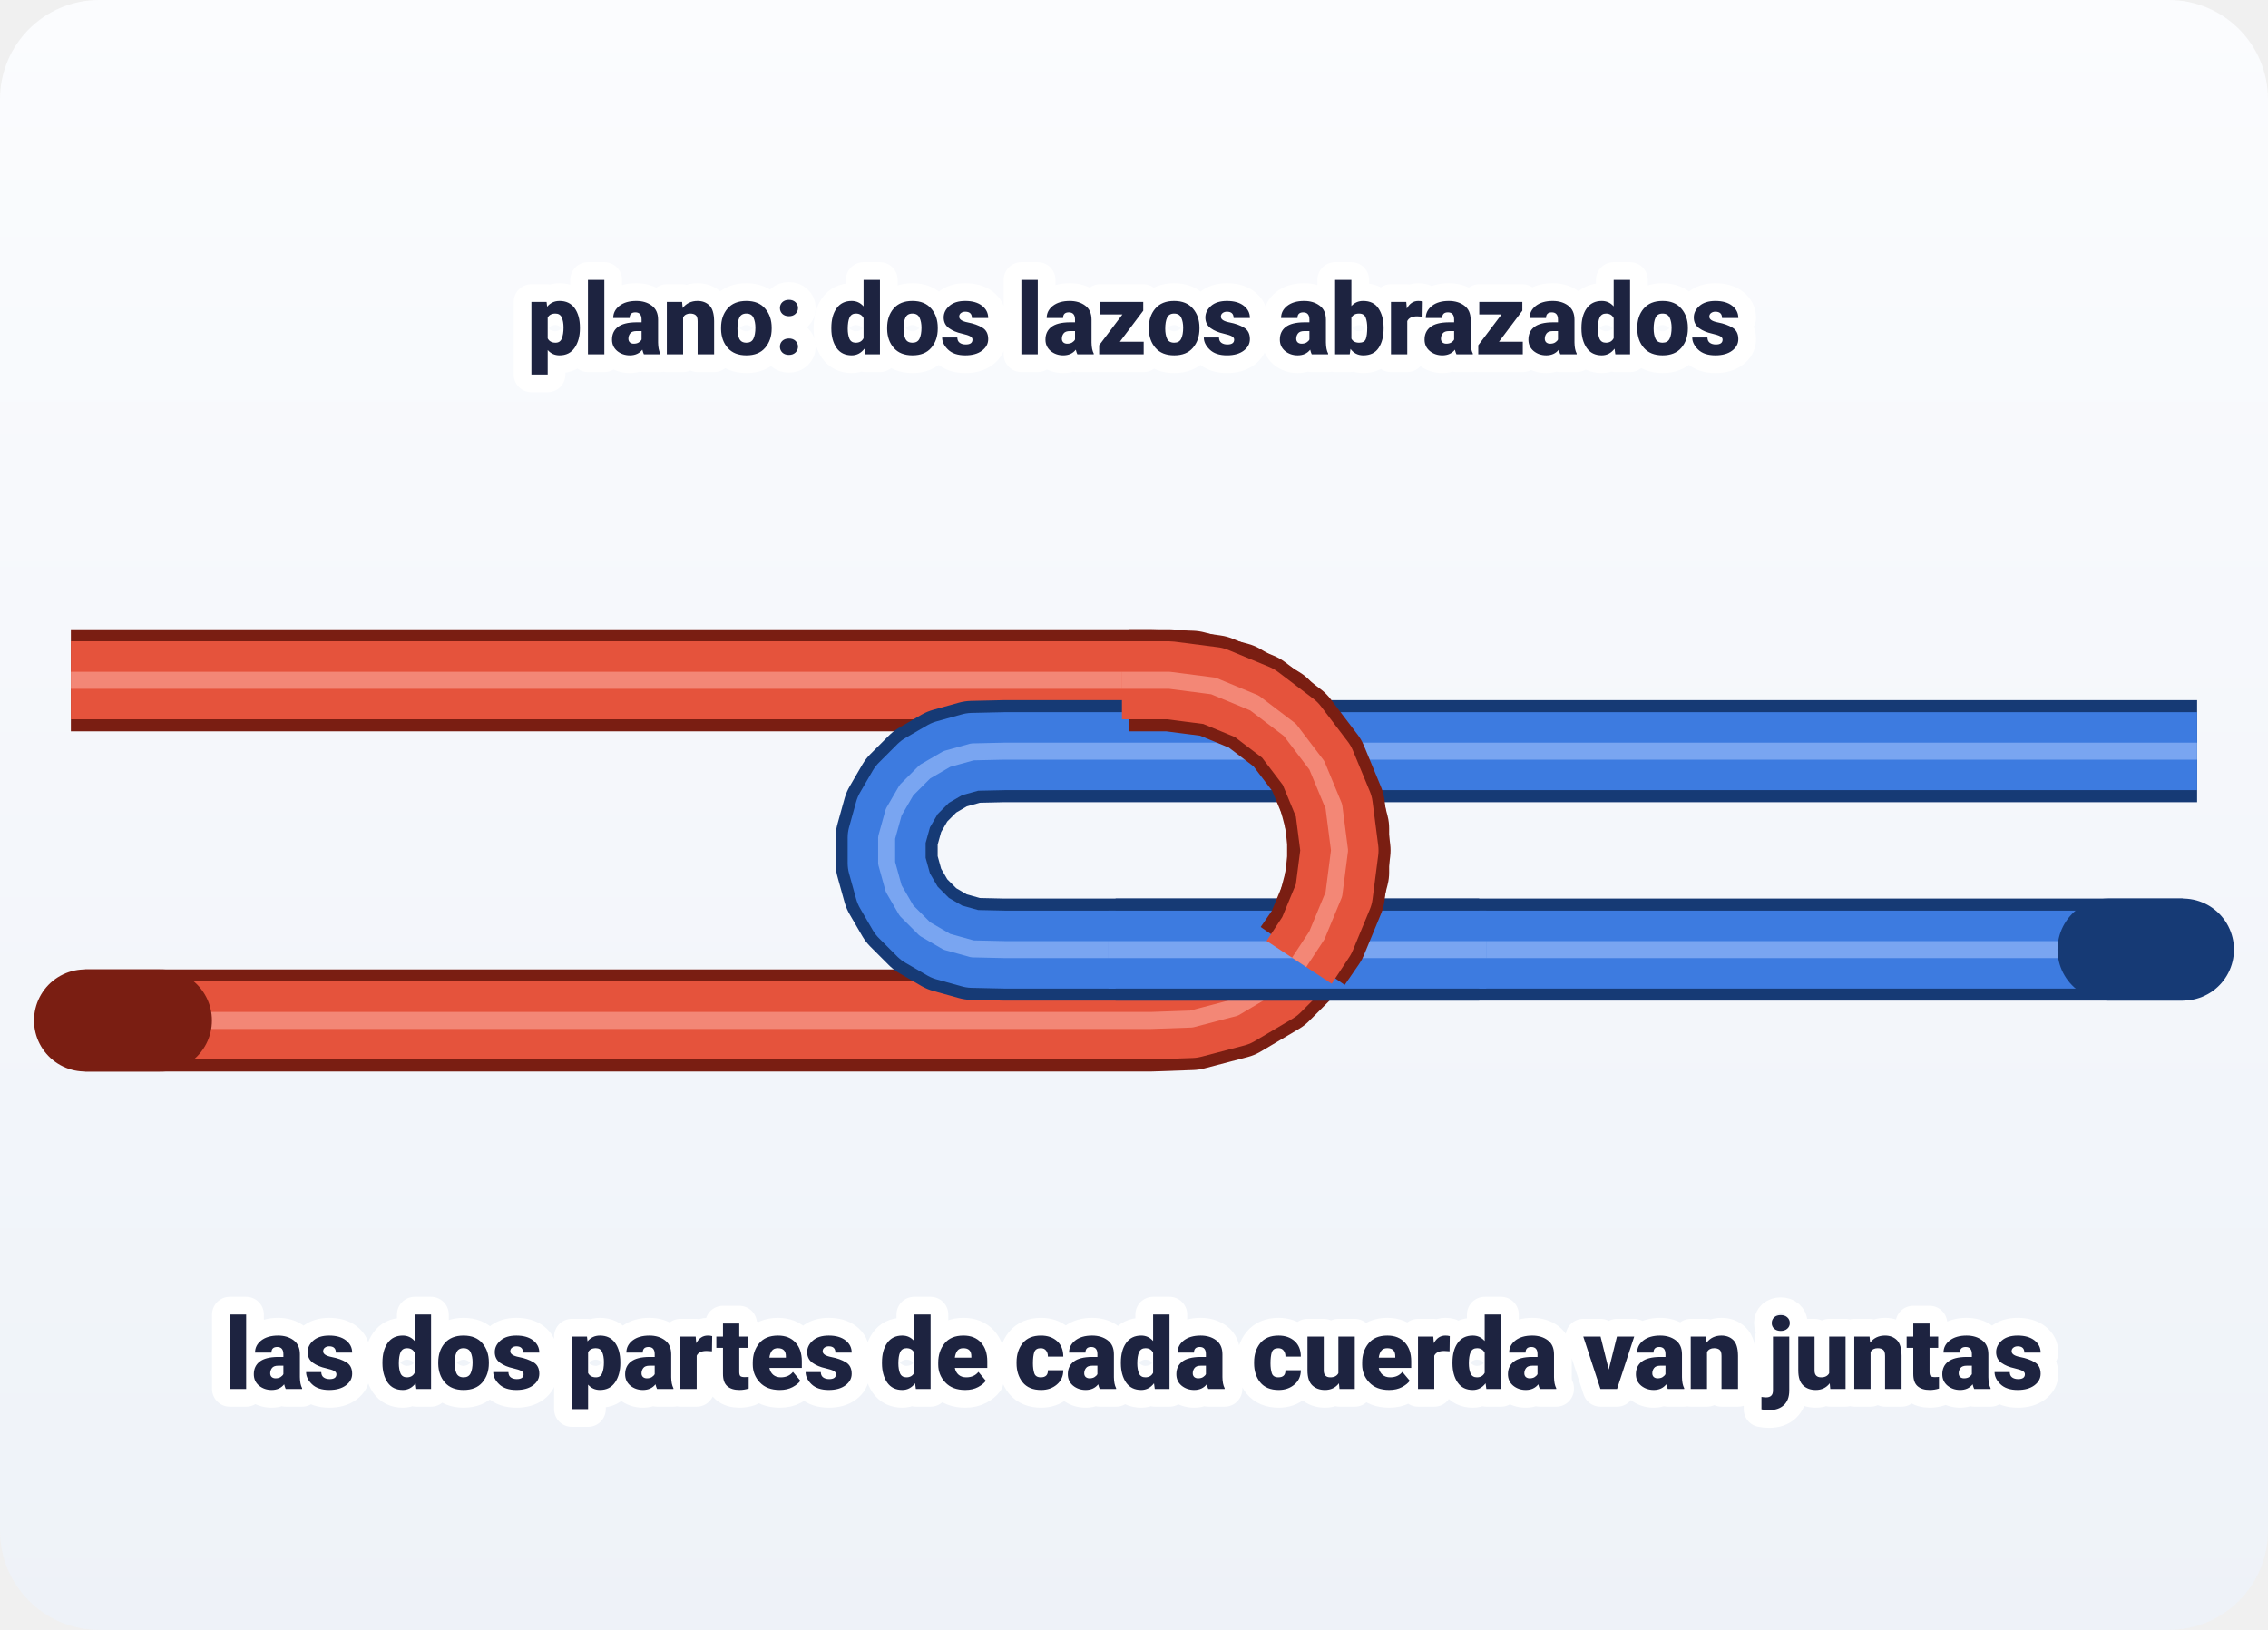
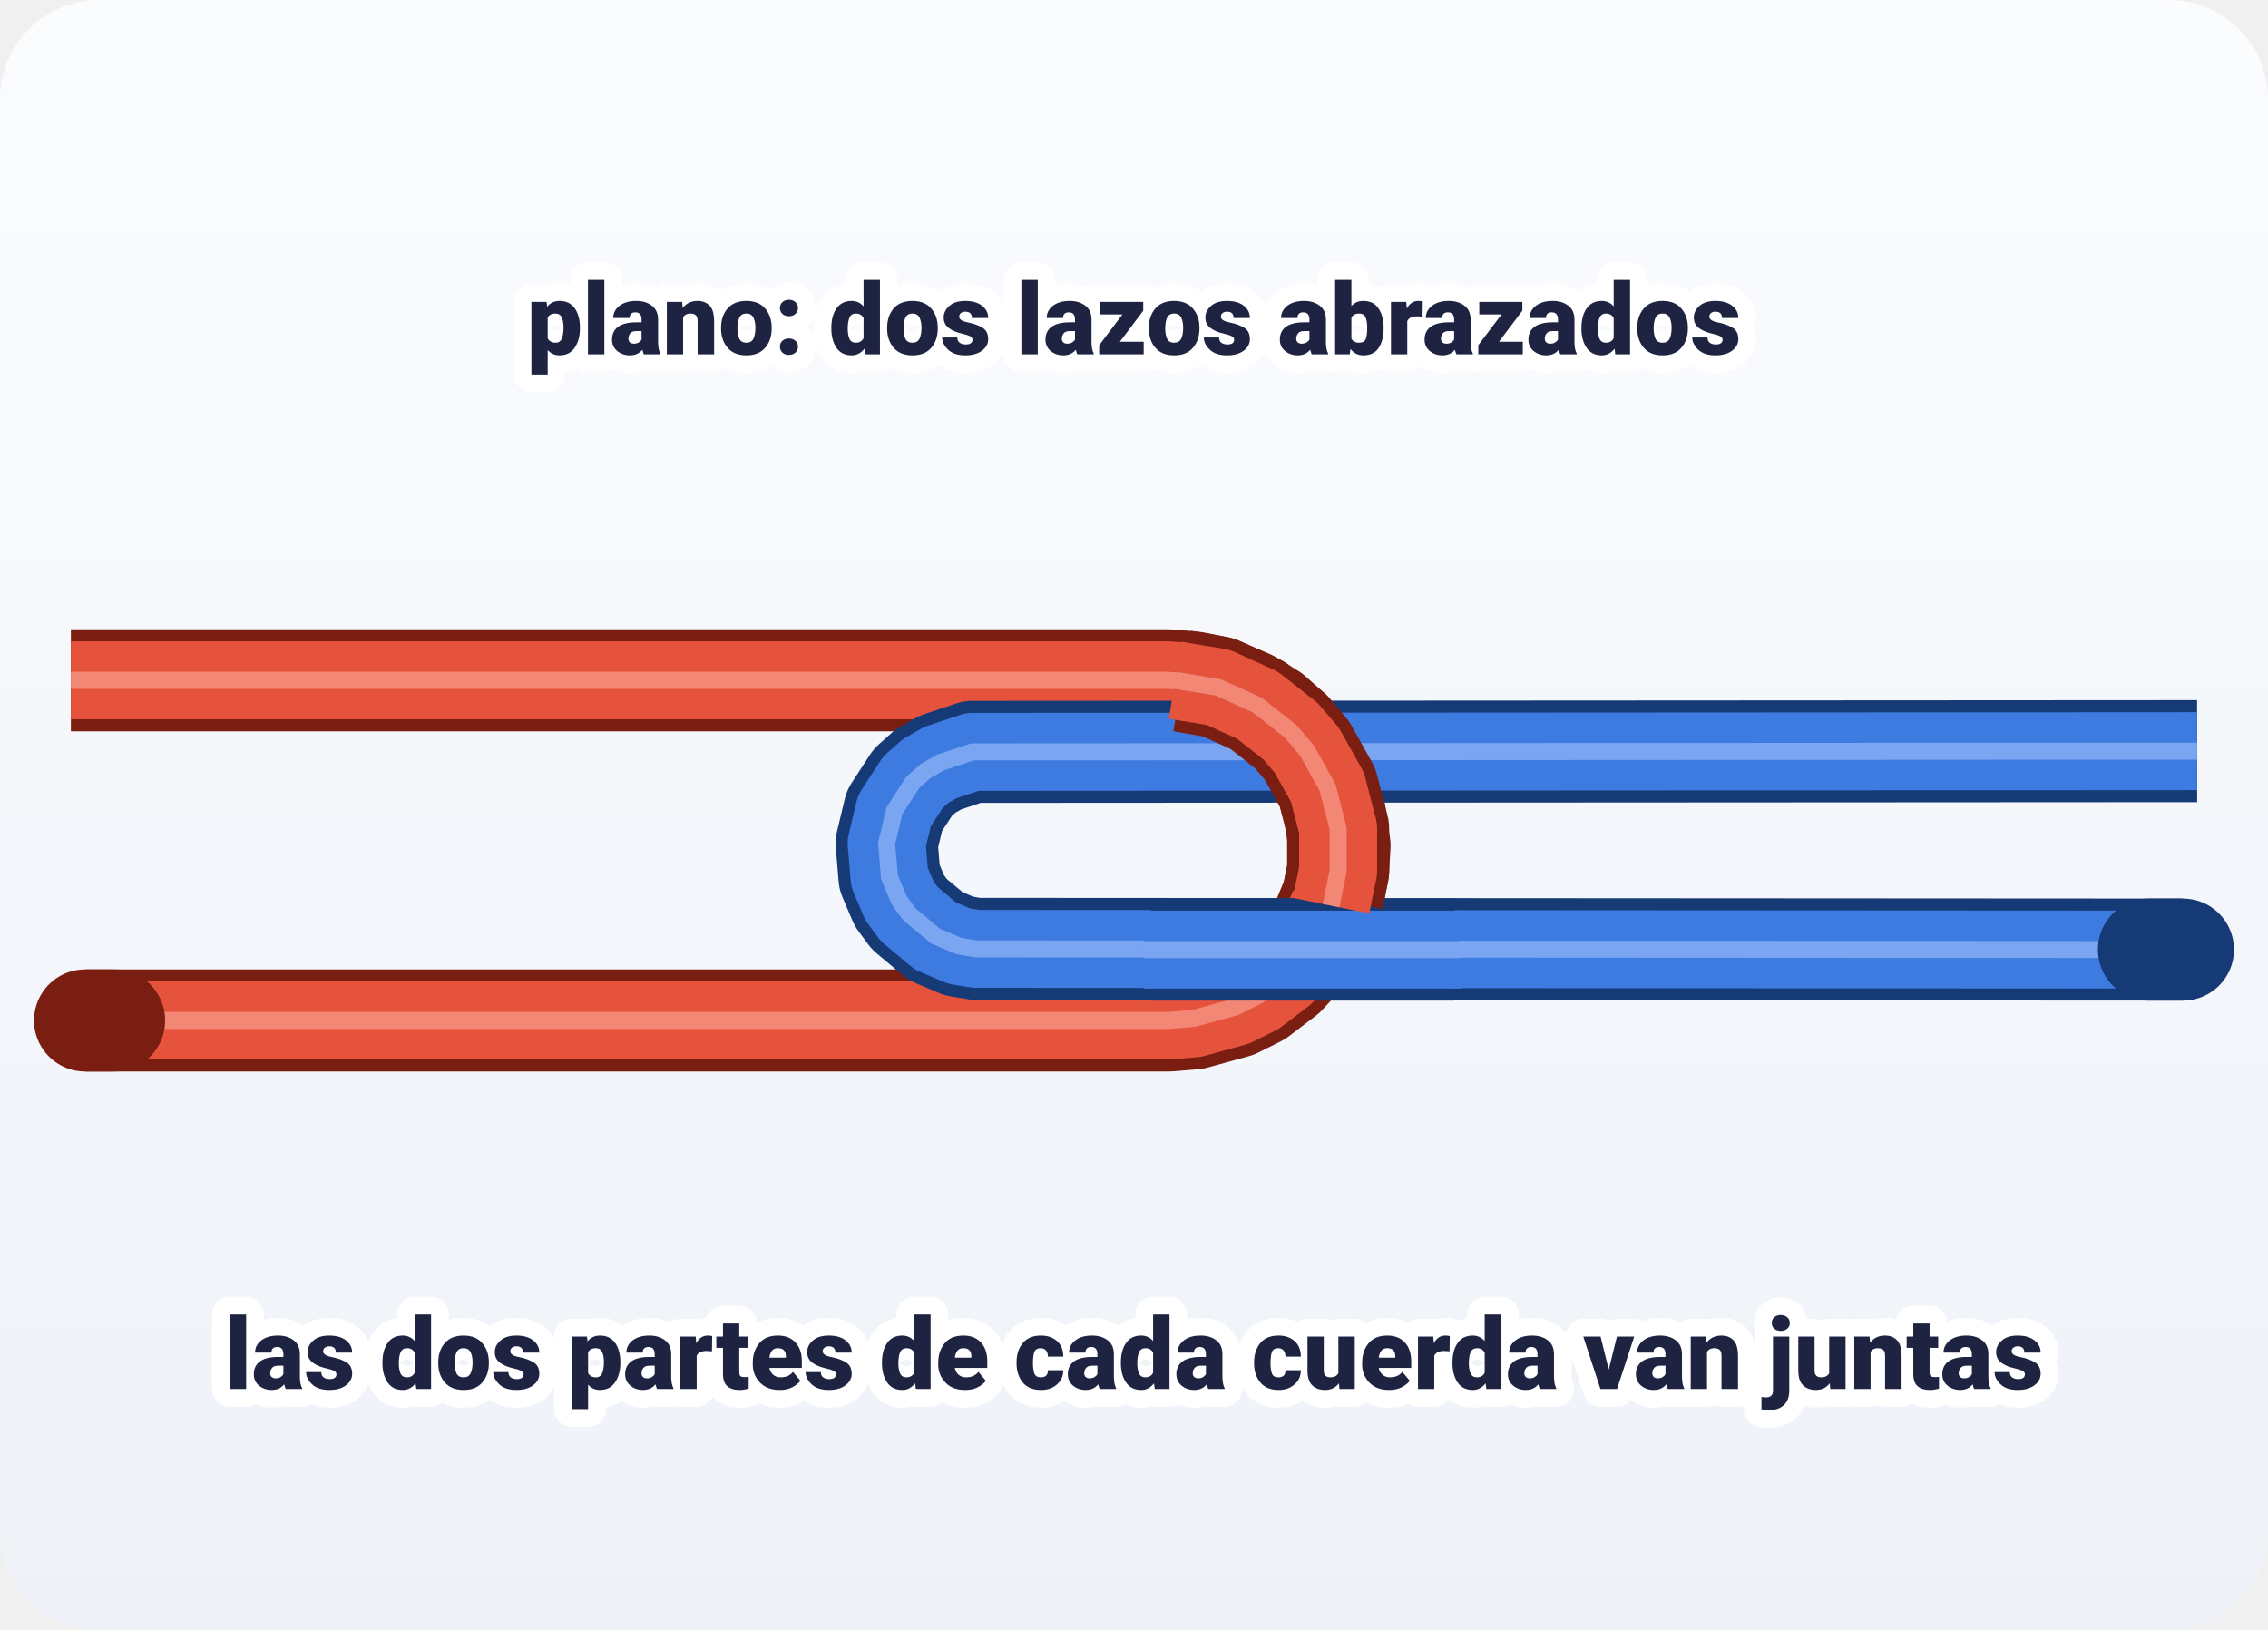
<svg xmlns="http://www.w3.org/2000/svg" viewBox="0 0 320 230" role="img" aria-label="Nudo llano terminado: dos lazos entrelazados y planos">
  <defs>
    <marker id="ah" viewBox="0 0 10 10" refX="7" refY="5" markerWidth="5" markerHeight="5" orient="auto-start-reverse">
      <path d="M0 0 L10 5 L0 10 z" fill="#1d2340" />
    </marker>
    <style>.lb{font:800 14px system-ui,-apple-system,"Segoe UI",Roboto,sans-serif;fill:#1d2340;paint-order:stroke;stroke:#fff;stroke-width:5px;stroke-linejoin:round}</style>
    <linearGradient id="bg" x1="0" y1="0" x2="0" y2="1">
      <stop offset="0" stop-color="#fbfcfe" />
      <stop offset="1" stop-color="#eef2f8" />
    </linearGradient>
  </defs>
  <rect x="0" y="0" width="320" height="230" rx="14" fill="url(#bg)" />
  <g stroke-linecap="butt" stroke-linejoin="round" fill="none">
-     <path d="M10.0 96.0 15.3 96.0 20.5 96.0 25.8 96.0 31.1 96.0 36.3 96.0 41.6 96.0 46.8 96.0 52.1 96.0 57.4 96.0 62.6 96.0 67.8 96.0 73.0 96.0 78.3 96.0 83.5 96.0 88.7 96.0 93.9 96.0 99.1 96.0 104.3 96.0 109.6 96.0 114.8 96.0 120.0 96.0 125.3 96.0 130.6 96.0 135.9 96.0 141.2 96.0 146.5 96.0 151.8 96.0 157.1 96.0 162.4 96.0 168.1 96.2 174.2 97.8 179.6 101.0 184.0 105.4 187.2 110.8 188.8 116.9 188.8 123.1 187.2 129.2 184.0 134.6 179.6 139.0 174.2 142.2 168.1 143.8 162.4 144.0 157.1 144.0 151.8 144.0 146.5 144.0 141.2 144.0 135.9 144.0 130.6 144.0 125.3 144.0 120.0 144.0 114.8 144.0 109.6 144.0 104.3 144.0 99.1 144.0 93.9 144.0 88.7 144.0 83.5 144.0 78.3 144.0 73.0 144.0 67.8 144.0 62.6 144.0 57.3 144.0 52.0 144.0 46.7 144.0 41.3 144.0 36.0 144.0 30.7 144.0 25.3 144.0 20.0 144.0 14.7 144.0 12.0 144.0" stroke="#7a1e12" stroke-width="14.4" />
+     <path d="M10.0 96.0 164.8 96.0 168.4 96.3 171.9 97.0 176.3 98.9 179.4 100.8 182.1 103.2 185.7 107.9 187.3 111.1 188.3 114.6 189.0 119.3 188.8 122.9 188.1 126.4 185.8 132.0 183.8 134.9 181.3 137.6 177.5 140.5 174.3 142.1 168.5 143.7 164.9 144.0 12.0 144.0" stroke="#7a1e12" stroke-width="14.4" />
    <defs>
-       <path id="p1" d="M10.0 96.0 15.3 96.0 20.5 96.0 25.8 96.0 31.1 96.0 36.3 96.0 41.6 96.0 46.8 96.0 52.1 96.0 57.4 96.0 62.6 96.0 67.8 96.0 73.0 96.0 78.3 96.0 83.5 96.0 88.7 96.0 93.9 96.0 99.1 96.0 104.3 96.0 109.6 96.0 114.8 96.0 120.0 96.0 125.3 96.0 130.6 96.0 135.9 96.0 141.2 96.0 146.5 96.0 151.8 96.0 157.1 96.0 162.4 96.0 168.1 96.2 174.2 97.8 179.6 101.0 184.0 105.4 187.2 110.8 188.8 116.9 188.8 123.1 187.2 129.2 184.0 134.6 179.6 139.0 174.2 142.2 168.1 143.8 162.4 144.0 157.1 144.0 151.8 144.0 146.5 144.0 141.2 144.0 135.9 144.0 130.6 144.0 125.3 144.0 120.0 144.0 114.8 144.0 109.6 144.0 104.3 144.0 99.1 144.0 93.9 144.0 88.7 144.0 83.5 144.0 78.3 144.0 73.0 144.0 67.8 144.0 62.6 144.0 57.3 144.0 52.0 144.0 46.7 144.0 41.3 144.0 36.0 144.0 30.7 144.0 25.3 144.0 20.0 144.0 14.7 144.0 12.0 144.0" />
+       <path id="p1" d="M10.0 96.0 164.8 96.0 168.4 96.3 171.9 97.0 176.3 98.9 179.4 100.8 182.1 103.2 185.7 107.9 187.3 111.1 188.3 114.6 189.0 119.3 188.8 122.9 188.1 126.4 185.8 132.0 183.8 134.9 181.3 137.6 177.5 140.5 174.3 142.1 168.5 143.7 164.9 144.0 12.0 144.0" />
    </defs>
    <use href="#p1" stroke="#e5533c" stroke-width="11.0" />
    <use href="#p1" stroke="#ffb3a6" stroke-width="2.4" stroke-opacity=".55" />
-     <line x1="22.7" y1="144.0" x2="12.0" y2="144.0" stroke="#7a1e12" stroke-width="14.4" stroke-linecap="round" />
-     <path d="M310.0 106.0 304.8 106.0 299.6 106.0 294.3 106.0 289.1 106.0 283.9 106.0 278.7 106.0 273.5 106.0 268.3 106.0 263.0 106.0 257.8 106.0 252.6 106.0 247.4 106.0 242.2 106.0 237.0 106.0 231.7 106.0 226.5 106.0 221.3 106.0 216.1 106.0 210.9 106.0 205.7 106.0 200.4 106.0 195.2 106.0 190.0 106.0 184.6 106.0 179.3 106.0 173.9 106.0 168.5 106.0 163.2 106.0 157.8 106.0 152.4 106.0 147.1 106.0 141.7 106.0 137.2 106.1 133.6 107.1 130.5 108.9 127.9 111.5 126.1 114.6 125.1 118.2 125.1 121.8 126.1 125.4 127.9 128.5 130.5 131.1 133.6 132.9 137.2 133.9 141.7 134.0 147.1 134.0 152.4 134.0 157.8 134.0 163.2 134.0 168.5 134.0 173.9 134.0 179.3 134.0 184.6 134.0 190.0 134.0 195.2 134.0 200.4 134.0 205.7 134.0 210.9 134.0 216.1 134.0 221.3 134.0 226.5 134.0 231.7 134.0 237.0 134.0 242.2 134.0 247.4 134.0 252.6 134.0 257.9 134.0 263.2 134.0 268.5 134.0 273.7 134.0 279.0 134.0 284.3 134.0 289.5 134.0 294.8 134.0 300.1 134.0 305.4 134.0 308.0 134.0" stroke="#163a75" stroke-width="14.4" />
+     <line x1="16.1" y1="144.0" x2="12.0" y2="144.0" stroke="#7a1e12" stroke-width="14.4" stroke-linecap="round" />
+     <path d="M310.0 106.0 137.2 106.1 132.7 107.6 130.6 108.8 128.8 110.4 126.2 114.4 125.1 119.0 125.5 123.8 126.9 127.1 128.3 129.0 132.0 132.1 135.3 133.5 137.7 133.9 308.0 134.0" stroke="#163a75" stroke-width="14.4" />
    <defs>
-       <path id="p2" d="M310.0 106.0 304.8 106.0 299.6 106.0 294.3 106.0 289.1 106.0 283.9 106.0 278.7 106.0 273.5 106.0 268.3 106.0 263.0 106.0 257.8 106.0 252.6 106.0 247.4 106.0 242.2 106.0 237.0 106.0 231.7 106.0 226.5 106.0 221.3 106.0 216.1 106.0 210.9 106.0 205.7 106.0 200.4 106.0 195.2 106.0 190.0 106.0 184.6 106.0 179.3 106.0 173.9 106.0 168.5 106.0 163.2 106.0 157.8 106.0 152.4 106.0 147.1 106.0 141.7 106.0 137.2 106.1 133.6 107.1 130.5 108.9 127.9 111.5 126.1 114.6 125.1 118.2 125.1 121.8 126.1 125.4 127.9 128.5 130.5 131.1 133.6 132.9 137.2 133.9 141.7 134.0 147.1 134.0 152.4 134.0 157.8 134.0 163.2 134.0 168.5 134.0 173.9 134.0 179.3 134.0 184.6 134.0 190.0 134.0 195.2 134.0 200.4 134.0 205.7 134.0 210.9 134.0 216.1 134.0 221.3 134.0 226.5 134.0 231.7 134.0 237.0 134.0 242.2 134.0 247.4 134.0 252.6 134.0 257.9 134.0 263.2 134.0 268.5 134.0 273.7 134.0 279.0 134.0 284.3 134.0 289.5 134.0 294.8 134.0 300.1 134.0 305.4 134.0 308.0 134.0" />
+       <path id="p2" d="M310.0 106.0 137.2 106.1 132.7 107.6 130.6 108.8 128.8 110.4 126.2 114.4 125.1 119.0 125.5 123.8 126.9 127.1 128.3 129.0 132.0 132.1 135.3 133.5 137.7 133.9 308.0 134.0" />
    </defs>
    <use href="#p2" stroke="#3d7be0" stroke-width="11.0" />
    <use href="#p2" stroke="#a9c8ff" stroke-width="2.4" stroke-opacity=".55" />
-     <line x1="297.5" y1="134.0" x2="308.0" y2="134.0" stroke="#163a75" stroke-width="14.4" stroke-linecap="round" />
-     <path d="M157.4 134.0 163.2 134.0 168.5 134.0 173.9 134.0 179.3 134.0 184.6 134.0 190.0 134.0 195.2 134.0 200.4 134.0 205.7 134.0 208.7 134.0" stroke="#163a75" stroke-width="14.4" />
+     <line x1="303.2" y1="134.0" x2="308.0" y2="134.0" stroke="#163a75" stroke-width="14.4" stroke-linecap="round" />
+     <path d="M162.4 134.0 205.2 134.0" stroke="#163a75" stroke-width="14.4" />
    <defs>
-       <path id="p3" d="M156.4 134.0 163.2 134.0 168.5 134.0 173.9 134.0 179.3 134.0 184.6 134.0 190.0 134.0 195.2 134.0 200.4 134.0 205.7 134.0 209.7 134.0" />
+       <path id="p3" d="M161.4 134.0 206.2 134.0" />
    </defs>
    <use href="#p3" stroke="#3d7be0" stroke-width="11.0" />
    <use href="#p3" stroke="#a9c8ff" stroke-width="2.4" stroke-opacity=".55" />
-     <path d="M159.3 96.0 165.0 96.0 171.2 96.8 177.0 99.2 182.0 103.0 185.8 108.0 188.2 113.8 189.0 120.0 188.2 126.2 185.8 132.0 183.8 134.9" stroke="#7a1e12" stroke-width="14.4" />
+     <path d="M166.8 96.1 171.9 97.0 177.4 99.5 182.1 103.2 184.4 105.9 187.3 111.1 188.8 116.9 188.8 122.9 188.0 126.8" stroke="#7a1e12" stroke-width="14.4" />
    <defs>
-       <path id="p4" d="M158.3 96.0 165.0 96.0 171.2 96.8 177.0 99.2 182.0 103.0 185.8 108.0 188.2 113.8 189.0 120.0 188.2 126.2 185.8 132.0 183.3 135.8" />
+       <path id="p4" d="M165.8 96.0 171.9 97.0 177.4 99.5 182.1 103.2 184.4 105.9 187.3 111.1 188.8 116.9 188.8 122.9 187.8 127.8" />
    </defs>
    <use href="#p4" stroke="#e5533c" stroke-width="11.0" />
    <use href="#p4" stroke="#ffb3a6" stroke-width="2.4" stroke-opacity=".55" />
  </g>
  <text x="160" y="50" text-anchor="middle" class="lb">plano: dos lazos abrazados</text>
  <text x="160" y="196" text-anchor="middle" class="lb">las dos partes de cada cuerda van juntas</text>
</svg>
